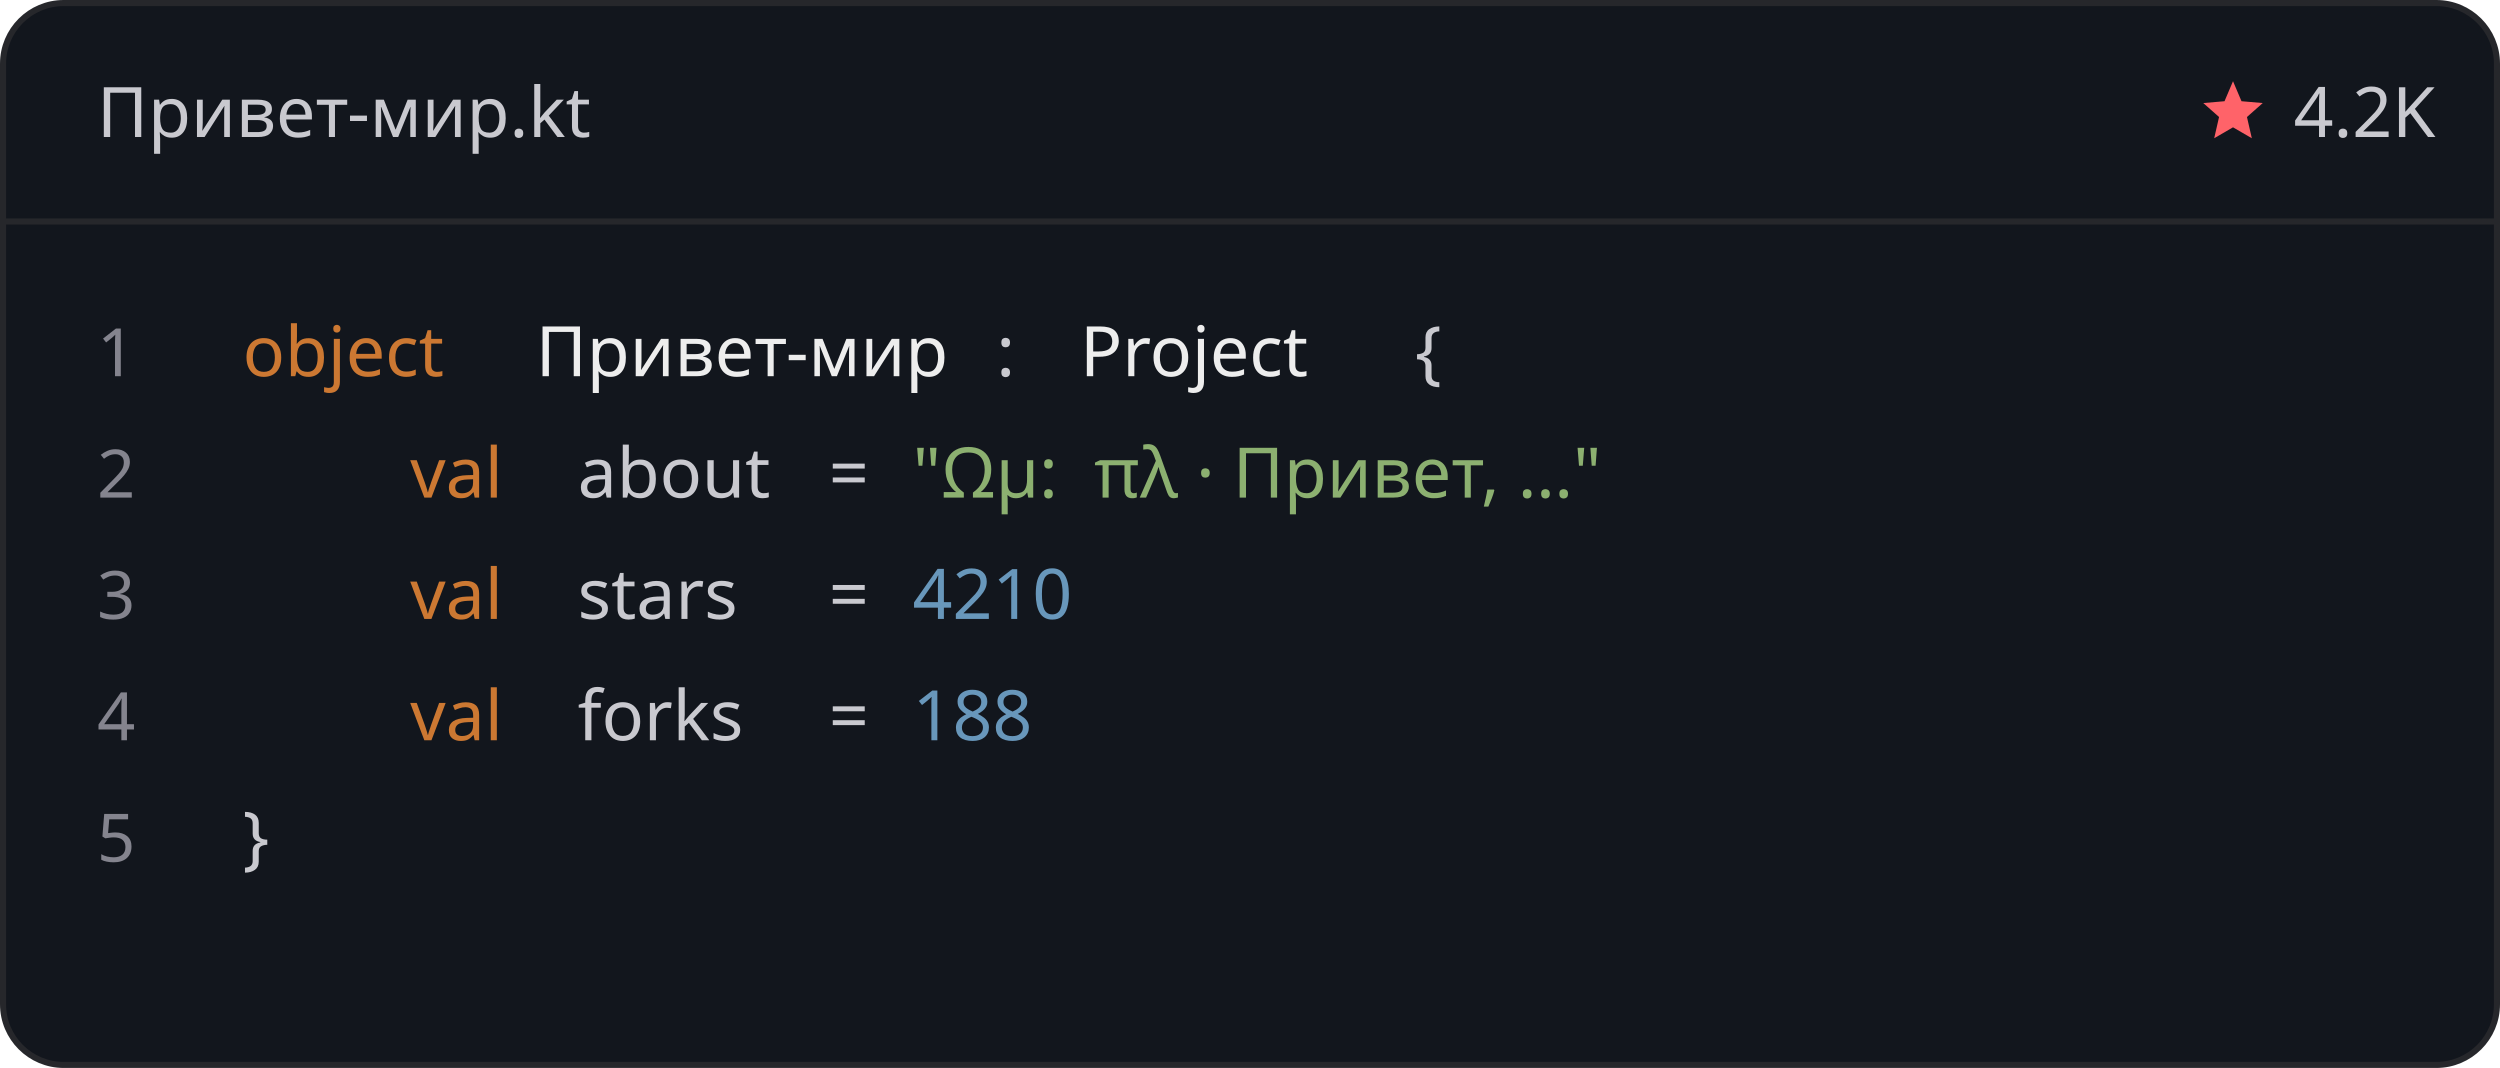
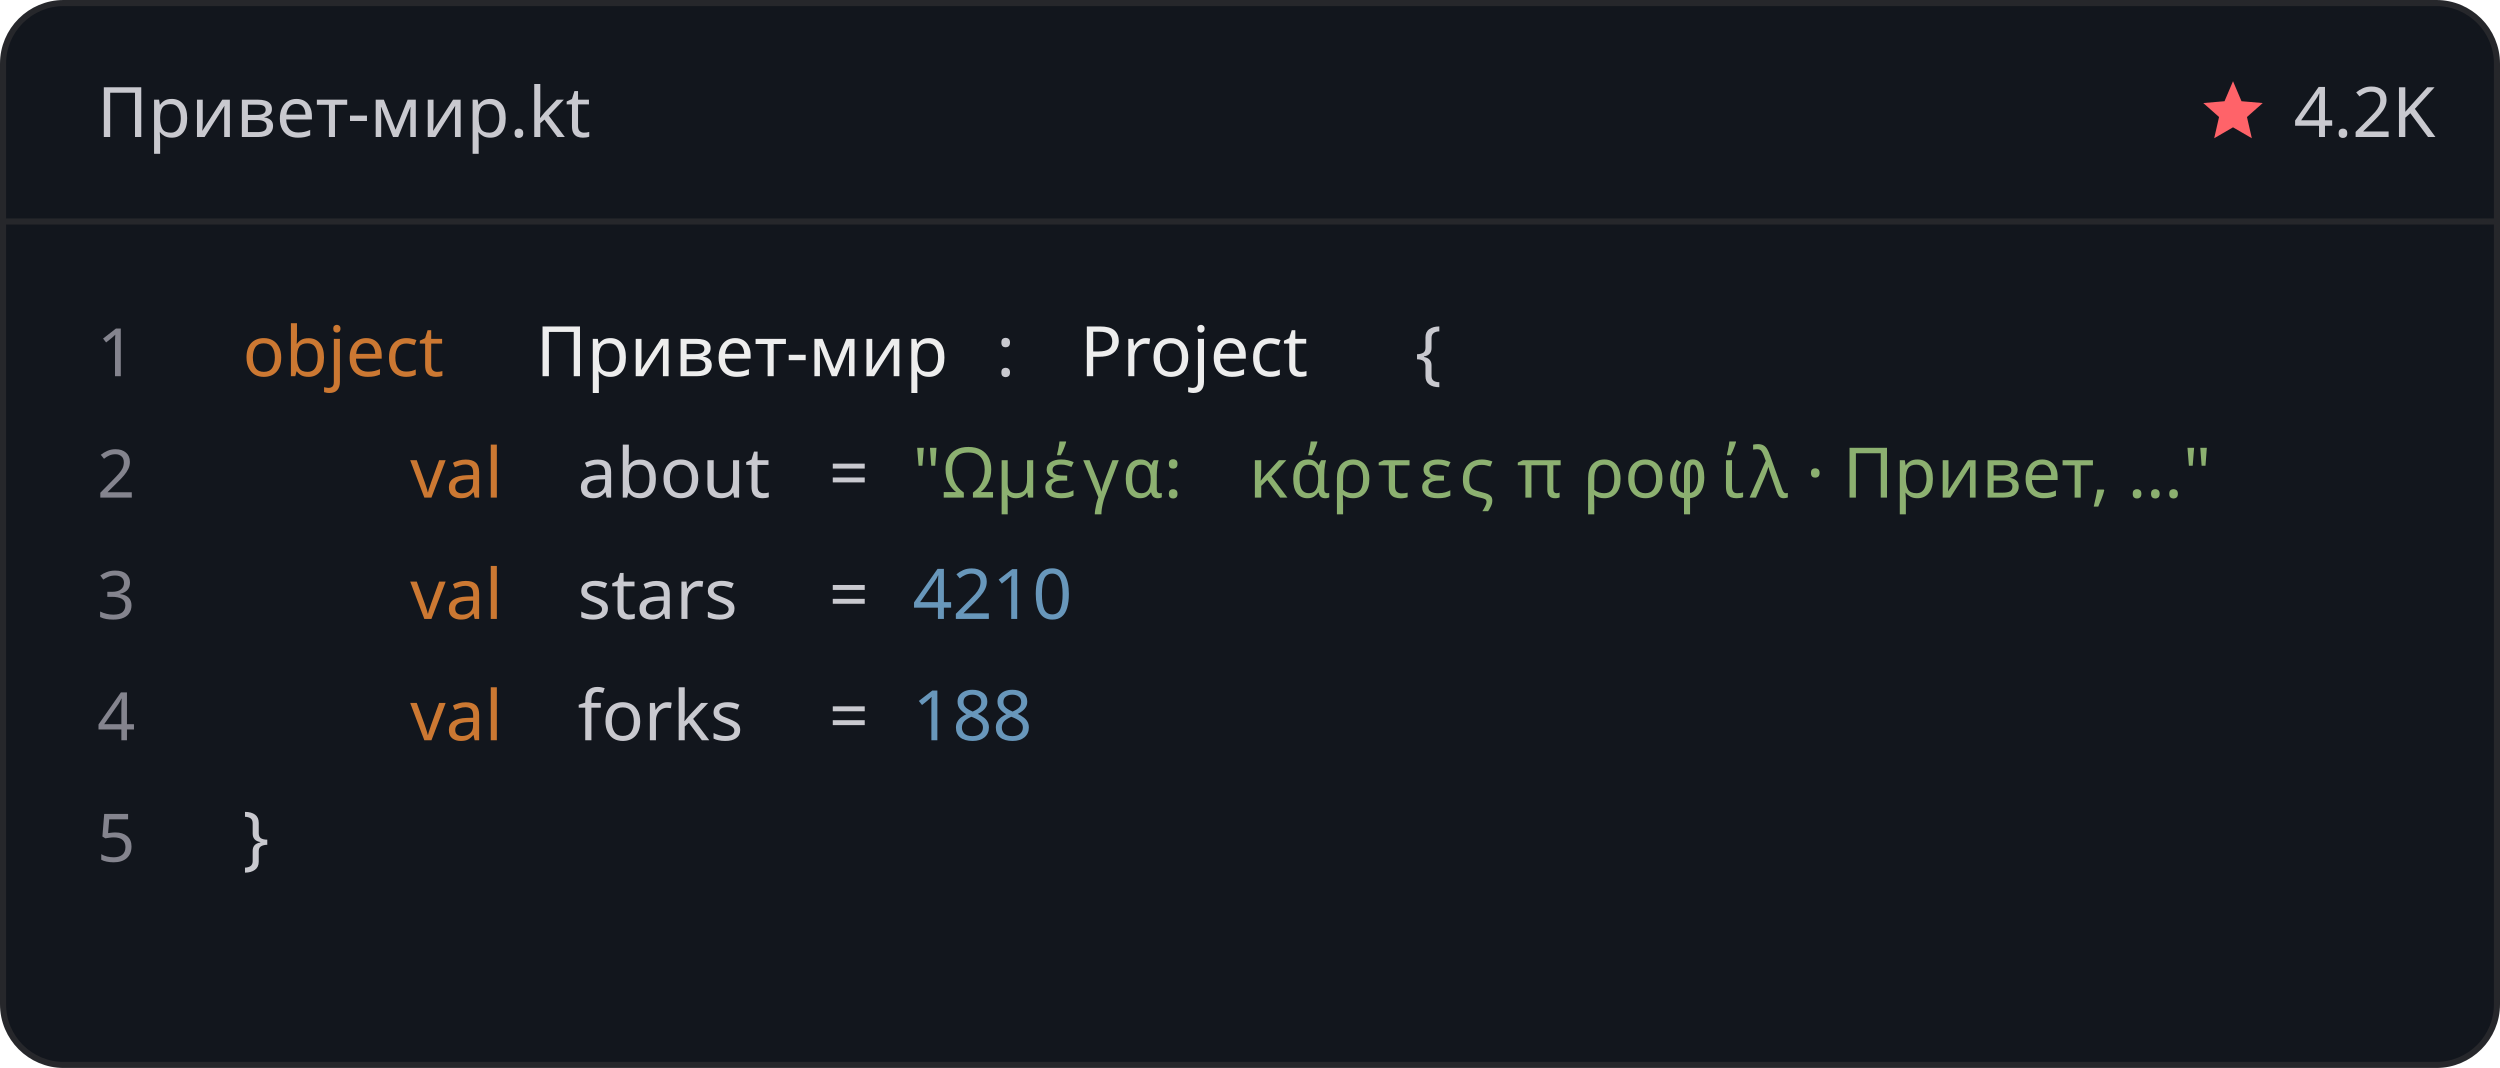
<svg xmlns="http://www.w3.org/2000/svg" width="412" height="176" viewBox="0 0 412 176" role="img">
  <defs>
-     <style>@font-face{font-family:"Geist Mono";src:url(data:font/woff;sha256=9e8e2c67e40cbe01342dc603de32f8415da38638c5c5fe7872445c543c07014a);font-weight:400;font-style:normal}</style>
+     <style>@font-face{font-family:"Geist Mono";src:url(data:font/woff;sha256=9e8e2c67e40cbe01342dc603de32f8415da38638c5c5fe7872445c543c07014a);font-weight:400;font-style:normal}@font-face{font-family:"Noto Sans Mono";src:url(data:font/woff;sha256=61ecca99fcb56edebae9010b58b7fe6ae684f51299b98ee36e1f43da0b1e8d37);font-weight:400;font-style:normal}</style>
    <clipPath id="id0">
      <rect width="352" height="36" />
    </clipPath>
  </defs>
  <g>
    <g>
      <rect x="0.5" y="0.5" width="411" height="175" rx="10" fill="#12161d" stroke="#26272b" stroke-width="1" />
      <g>
        <g>
          <g clip-path="url(#id0)">
            <g>
              <text xml:space="preserve" text-rendering="geometricPrecision" font-family="'Geist Mono'" font-weight="400" font-size="11.5" fill="#c9c9cf">
                <tspan x="16 22.9 29.8 36.7 43.6 50.5 57.4 64.3 71.2 78.1 85 91.9 98.8" y="22.582">Привет-мир.kt</tspan>
              </text>
            </g>
          </g>
          <rect x="0" y="36" width="412" height="1" fill="#26272b" />
          <path d="M368 13.382 L369.4 16.682 L372.9 16.982 L370.3 19.282 L371.1 22.782 L368 20.982 L364.9 22.782 L365.7 19.282 L363.1 16.982 L366.6 16.682 Z" fill="#ff6369" />
          <text xml:space="preserve" text-rendering="geometricPrecision" font-family="'Geist Mono'" font-weight="400" font-size="11.5" fill="#c9c9cf">
            <tspan x="378 384.9 391.8 398.7" y="22.582">4.2K</tspan>
          </text>
          <g opacity="1">
            <g opacity="1">
              <text xml:space="preserve" text-rendering="geometricPrecision" font-family="'Geist Mono'" font-weight="400" font-size="11" fill="#84848e">
                <tspan x="16" y="62">1</tspan>
              </text>
              <text xml:space="preserve" text-rendering="geometricPrecision" font-family="'Geist Mono'" font-weight="400" font-size="11.5" fill="#cc7832">
                <tspan x="40 46.9 53.8 60.7 67.6 74.5" y="62.001">object</tspan>
              </text>
              <text xml:space="preserve" text-rendering="geometricPrecision" font-family="'Geist Mono'" font-weight="400" font-size="11.5" fill="#ededed">
                <tspan x="88.3 95.2 102.1 109 115.9 122.8 129.7 136.6 143.5 150.4" y="62.001">Привет-мир</tspan>
              </text>
              <text xml:space="preserve" text-rendering="geometricPrecision" font-family="'Geist Mono'" font-weight="400" font-size="11.5" fill="#c9c9cf">
                <tspan x="164.2" y="62.001">:</tspan>
              </text>
              <text xml:space="preserve" text-rendering="geometricPrecision" font-family="'Geist Mono'" font-weight="400" font-size="11.5" fill="#ededed">
                <tspan x="178 184.9 191.8 198.7 205.6 212.5 219.4" y="62.001">Project</tspan>
              </text>
              <text xml:space="preserve" text-rendering="geometricPrecision" font-family="'Geist Mono'" font-weight="400" font-size="11.5" fill="#c9c9cf">
                <tspan x="233.2" y="62.001">{</tspan>
              </text>
            </g>
          </g>
          <g opacity="1">
            <g opacity="1">
              <text xml:space="preserve" text-rendering="geometricPrecision" font-family="'Geist Mono'" font-weight="400" font-size="11" fill="#84848e">
                <tspan x="16" y="82">2</tspan>
              </text>
              <text xml:space="preserve" text-rendering="geometricPrecision" font-family="'Geist Mono'" font-weight="400" font-size="11.5" fill="#cc7832">
                <tspan x="67.6 74.5 81.4" y="82.001">val</tspan>
              </text>
              <text xml:space="preserve" text-rendering="geometricPrecision" font-family="'Geist Mono'" font-weight="400" font-size="11.5" fill="#c9c9cf">
                <tspan x="95.2 102.1 109 115.9 122.8" y="82.001">about</tspan>
              </text>
              <text xml:space="preserve" text-rendering="geometricPrecision" font-family="'Geist Mono'" font-weight="400" font-size="11.5" fill="#c9c9cf">
                <tspan x="136.6" y="82.001">=</tspan>
              </text>
              <text xml:space="preserve" text-rendering="geometricPrecision" font-family="'Geist Mono'" font-weight="400" font-size="11.5" fill="#8cb070">
-                 <tspan x="150.4 157.3 164.2 171.1 178 184.9 191.8 198.7 205.6 212.5 219.4 226.3 233.2 240.1 247 253.9 260.8 267.7 274.6 281.5 288.4" y="82.001">"Ωμ:  πλ · Привет, …"</tspan>
+                 <tspan x="150.4 157.3 164.2" y="82.001">"Ωμ</tspan>
+                 <tspan font-family="'Noto Sans Mono'" font-weight="400" x="171.1 178 184.9" y="82.001">έγα</tspan>
+                 <tspan x="191.8 198.7" y="82.001">: </tspan>
+                 <tspan font-family="'Noto Sans Mono'" font-weight="400" x="205.6 212.5 219.4 226.3 233.2 240.1" y="82.001">κάρτες</tspan>
+                 <tspan x="247 253.9" y="82.001"> π</tspan>
+                 <tspan font-family="'Noto Sans Mono'" font-weight="400" x="260.8 267.7 274.6 281.5" y="82.001">ροφί</tspan>
+                 <tspan x="288.4 295.3 302.2 309.1 316 322.9 329.8 336.7 343.6 350.5 357.4 364.3 371.2 378.1" y="82.001">λ · Привет, …"</tspan>
              </text>
            </g>
          </g>
          <g opacity="1">
            <g opacity="1">
              <text xml:space="preserve" text-rendering="geometricPrecision" font-family="'Geist Mono'" font-weight="400" font-size="11" fill="#84848e">
                <tspan x="16" y="102">3</tspan>
              </text>
              <text xml:space="preserve" text-rendering="geometricPrecision" font-family="'Geist Mono'" font-weight="400" font-size="11.5" fill="#cc7832">
                <tspan x="67.6 74.5 81.4" y="102.001">val</tspan>
              </text>
              <text xml:space="preserve" text-rendering="geometricPrecision" font-family="'Geist Mono'" font-weight="400" font-size="11.5" fill="#c9c9cf">
                <tspan x="95.2 102.1 109 115.9 122.8" y="102.001">stars</tspan>
              </text>
              <text xml:space="preserve" text-rendering="geometricPrecision" font-family="'Geist Mono'" font-weight="400" font-size="11.5" fill="#c9c9cf">
                <tspan x="136.6" y="102.001">=</tspan>
              </text>
              <text xml:space="preserve" text-rendering="geometricPrecision" font-family="'Geist Mono'" font-weight="400" font-size="11.5" fill="#6897bb">
                <tspan x="150.4 157.3 164.2 171.1" y="102.001">4210</tspan>
              </text>
            </g>
          </g>
          <g opacity="1">
            <g opacity="1">
              <text xml:space="preserve" text-rendering="geometricPrecision" font-family="'Geist Mono'" font-weight="400" font-size="11" fill="#84848e">
                <tspan x="16" y="122">4</tspan>
              </text>
              <text xml:space="preserve" text-rendering="geometricPrecision" font-family="'Geist Mono'" font-weight="400" font-size="11.5" fill="#cc7832">
                <tspan x="67.6 74.5 81.4" y="122.001">val</tspan>
              </text>
              <text xml:space="preserve" text-rendering="geometricPrecision" font-family="'Geist Mono'" font-weight="400" font-size="11.5" fill="#c9c9cf">
                <tspan x="95.2 102.1 109 115.9 122.8" y="122.001">forks</tspan>
              </text>
              <text xml:space="preserve" text-rendering="geometricPrecision" font-family="'Geist Mono'" font-weight="400" font-size="11.5" fill="#c9c9cf">
                <tspan x="136.6" y="122.001">=</tspan>
              </text>
              <text xml:space="preserve" text-rendering="geometricPrecision" font-family="'Geist Mono'" font-weight="400" font-size="11.5" fill="#6897bb">
                <tspan x="150.4 157.3 164.2" y="122.001">188</tspan>
              </text>
            </g>
          </g>
          <g opacity="1">
            <g opacity="1">
              <text xml:space="preserve" text-rendering="geometricPrecision" font-family="'Geist Mono'" font-weight="400" font-size="11" fill="#84848e">
                <tspan x="16" y="142">5</tspan>
              </text>
              <text xml:space="preserve" text-rendering="geometricPrecision" font-family="'Geist Mono'" font-weight="400" font-size="11.5" fill="#c9c9cf">
                <tspan x="40" y="142.001">}</tspan>
              </text>
            </g>
          </g>
        </g>
      </g>
    </g>
  </g>
</svg>
